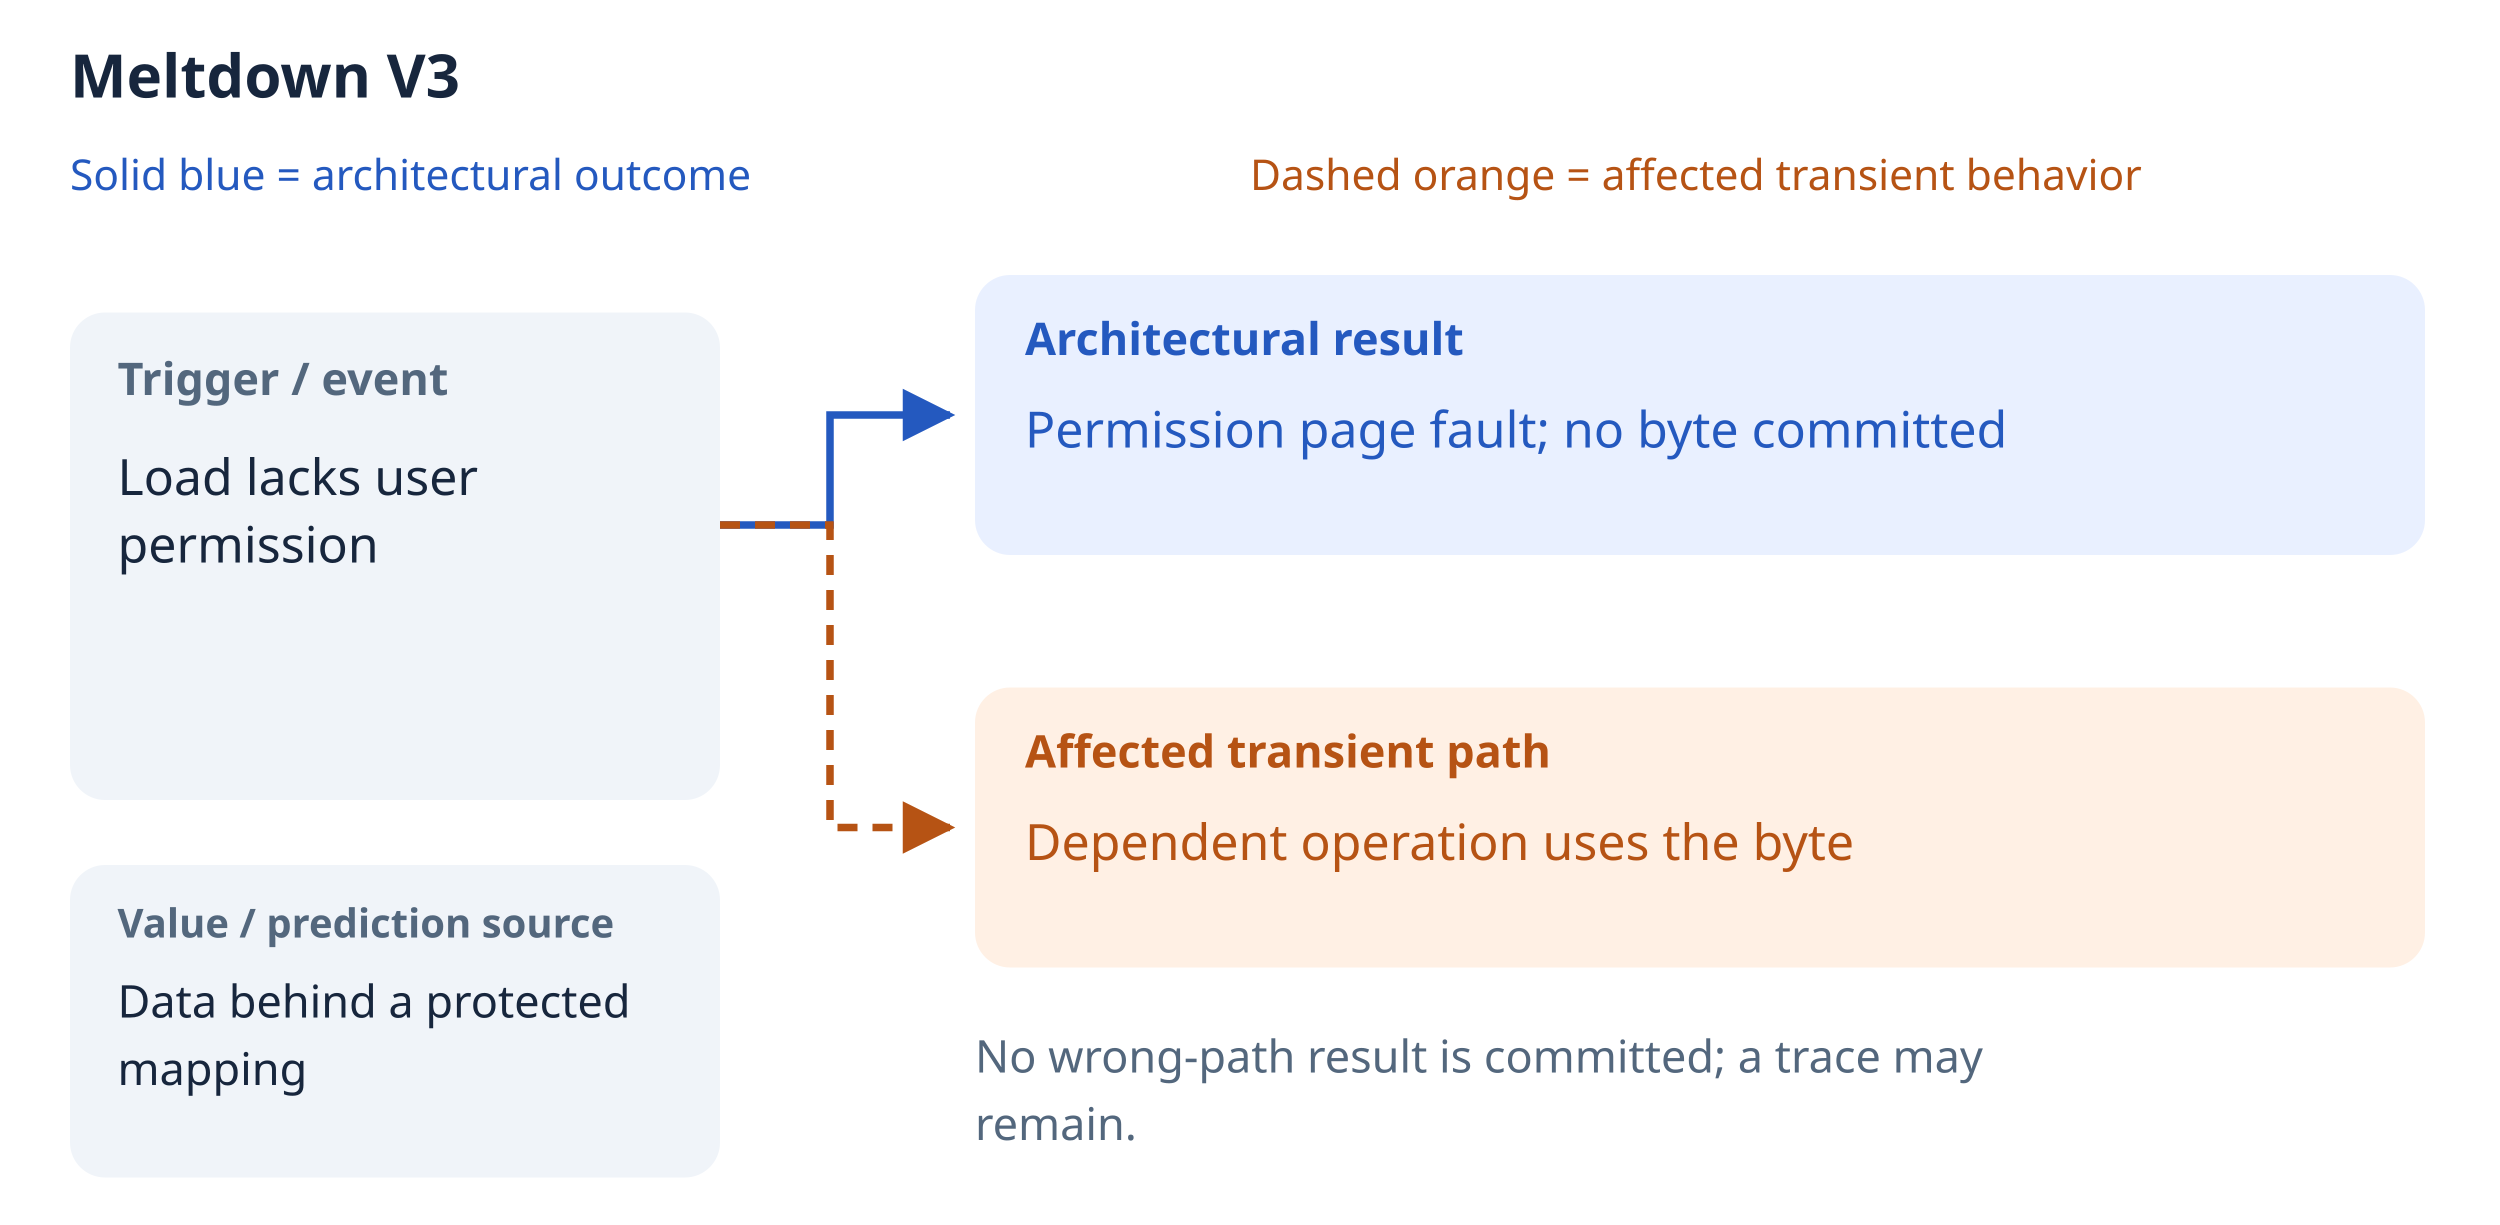
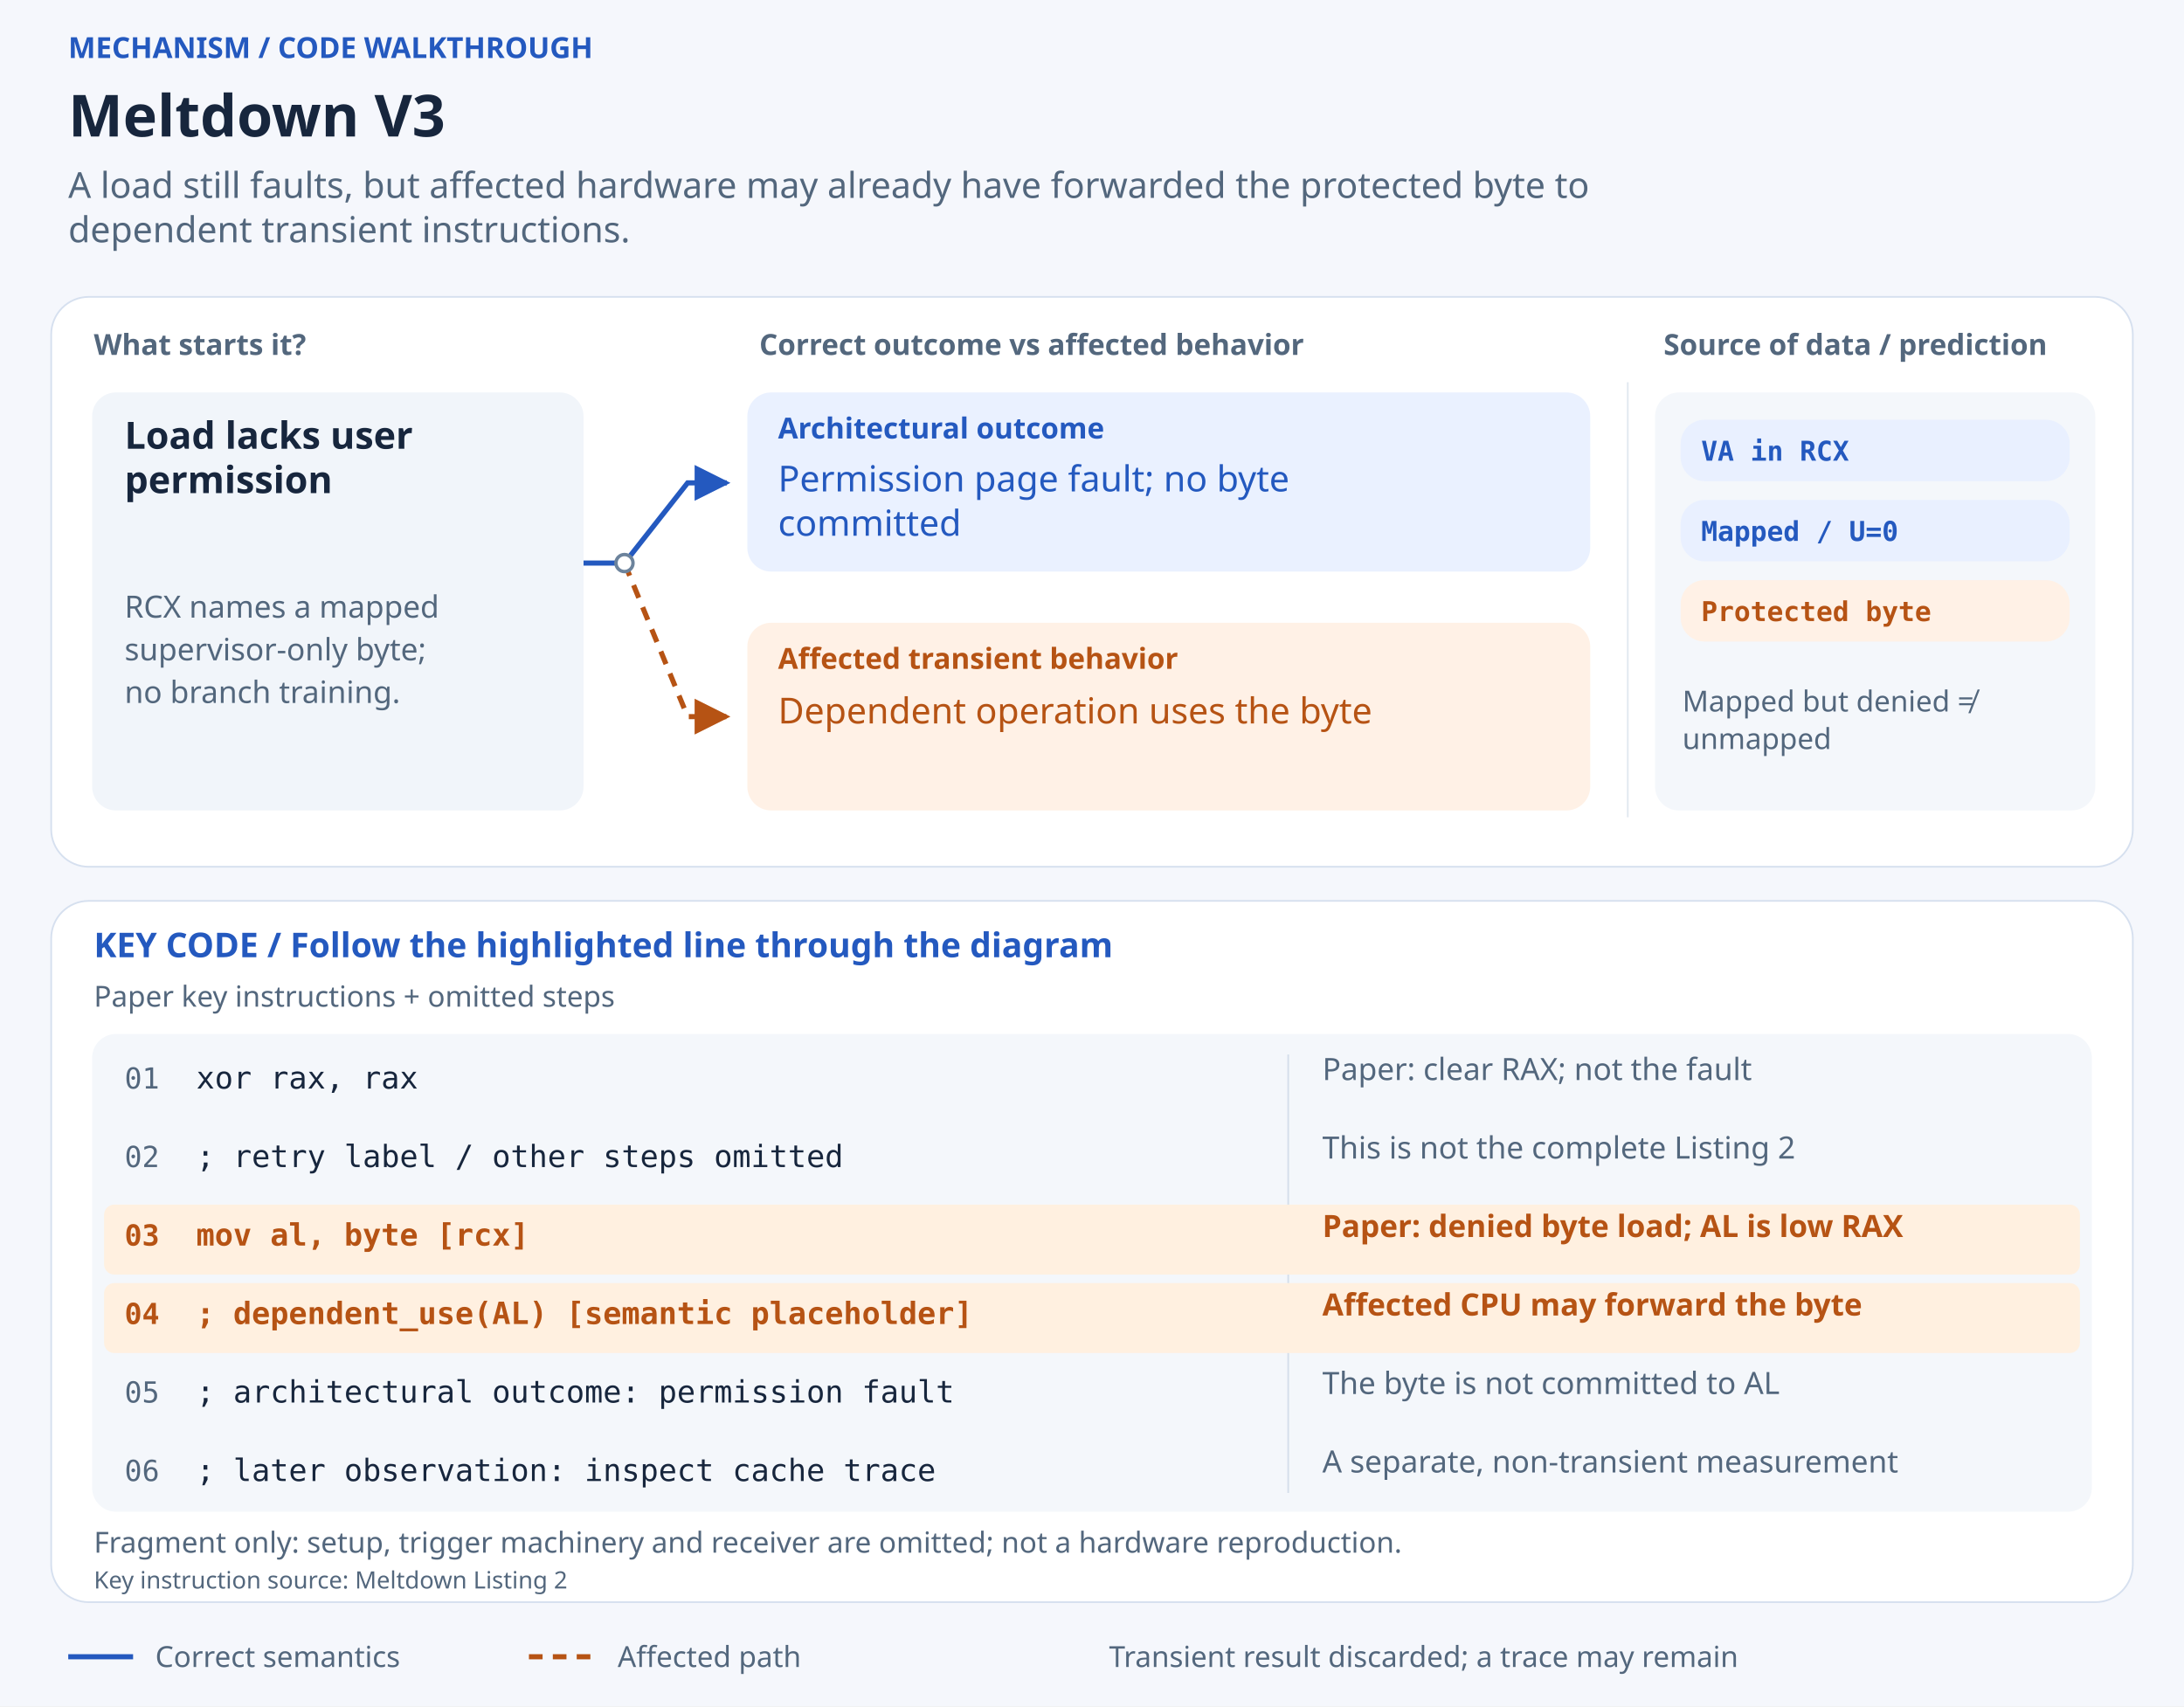
- <svg xmlns="http://www.w3.org/2000/svg" viewBox="0 0 1000 490" role="img" aria-labelledby="title desc">
+ <svg xmlns="http://www.w3.org/2000/svg" viewBox="0 0 1280 1000" role="img" aria-labelledby="title desc">
  <defs>
    <marker id="blue" viewBox="0 0 10 10" refX="9" refY="5" markerWidth="7" markerHeight="7" orient="auto">
      <path d="M0 0L10 5L0 10Z" fill="#2459bf" />
    </marker>
    <marker id="orange" viewBox="0 0 10 10" refX="9" refY="5" markerWidth="7" markerHeight="7" orient="auto">
      <path d="M0 0L10 5L0 10Z" fill="#b65314" />
    </marker>
  </defs>
-   <rect width="1000" height="490" fill="#fff" />
+   <rect width="1280" height="1000" fill="#f5f7fc" />
  <g font-family="system-ui, sans-serif">
-     <text x="28" y="39" font-size="24" fill="#17263d" font-weight="700">Meltdown V3</text>
-     <text x="28" y="76" font-size="17" fill="#2459bf">Solid blue = architectural outcome</text>
-     <text x="500" y="76" font-size="17" fill="#b65314">Dashed orange = affected transient behavior</text>
-     <rect x="28" y="125" width="260" height="195" rx="14" fill="#f0f4f9" />
-     <text x="47" y="158" font-size="18" fill="#53677d" font-weight="700">Trigger / event</text>
-     <text x="47" y="198" font-size="20" fill="#17263d">Load lacks user</text>
-     <text x="47" y="225" font-size="20" fill="#17263d">permission</text>
-     <rect x="390" y="110" width="580" height="112" rx="14" fill="#e9f0ff" />
-     <text x="410" y="142" font-size="18" fill="#2459bf" font-weight="700">Architectural result</text>
-     <text x="410" y="179" font-size="20" fill="#2459bf">Permission page fault; no byte committed</text>
-     <rect x="390" y="275" width="580" height="112" rx="14" fill="#fff0e4" />
-     <text x="410" y="307" font-size="18" fill="#b65314" font-weight="700">Affected transient path</text>
-     <text x="410" y="344" font-size="20" fill="#b65314">Dependent operation uses the byte</text>
-     <path d="M288 210H332V166H380" fill="none" stroke="#2459bf" stroke-width="3" marker-end="url(#blue)" />
-     <path d="M288 210H332V331H380" fill="none" stroke="#b65314" stroke-width="3" stroke-dasharray="8 6" marker-end="url(#orange)" />
-     <rect x="28" y="346" width="260" height="125" rx="14" fill="#f0f4f9" />
-     <text x="47" y="375" font-size="16" fill="#53677d" font-weight="700">Value / prediction source</text>
-     <text x="47" y="407" font-size="18" fill="#17263d">Data behind a protected</text>
-     <text x="47" y="434" font-size="18" fill="#17263d">mapping</text>
-     <text x="390" y="429" font-size="18" fill="#53677d">No wrong-path result is committed; a trace may</text>
-     <text x="390" y="456" font-size="18" fill="#53677d">remain.</text>
+     <text x="40" y="34" font-size="17" fill="#2459bf" font-weight="700">MECHANISM / CODE WALKTHROUGH</text>
+     <text x="40" y="80" font-size="34" fill="#17263d" font-weight="700">Meltdown V3</text>
+     <text x="40" y="116" font-size="21" fill="#53677d">A load still faults, but affected hardware may already have forwarded the protected byte to</text>
+     <text x="40" y="142" font-size="21" fill="#53677d">dependent transient instructions.</text>
+     <rect x="30" y="174" width="1220" height="334" rx="22" fill="#fff" stroke="#d6e0ef" />
+     <text x="55" y="208" font-size="17" fill="#53677d" font-weight="700">What starts it?</text>
+     <text x="445" y="208" font-size="17" fill="#53677d" font-weight="700">Correct outcome vs affected behavior</text>
+     <text x="975" y="208" font-size="17" fill="#53677d" font-weight="700">Source of data / prediction</text>
+     <rect x="54" y="230" width="288" height="245" rx="14" fill="#f1f5fa" stroke="none" />
+     <text x="73" y="263" font-size="22" fill="#17263d" font-weight="700">Load lacks user</text>
+     <text x="73" y="289" font-size="22" fill="#17263d" font-weight="700">permission</text>
+     <text x="73" y="362" font-size="18" fill="#53677d">RCX names a mapped</text>
+     <text x="73" y="387" font-size="18" fill="#53677d">supervisor-only byte;</text>
+     <text x="73" y="412" font-size="18" fill="#53677d">no branch training.</text>
+     <rect x="438" y="230" width="494" height="105" rx="14" fill="#eaf1ff" stroke="none" />
+     <text x="456" y="257" font-size="17" fill="#2459bf" font-weight="700">Architectural outcome</text>
+     <text x="456" y="288" font-size="21" fill="#2459bf">Permission page fault; no byte</text>
+     <text x="456" y="314" font-size="21" fill="#2459bf">committed</text>
+     <rect x="438" y="365" width="494" height="110" rx="14" fill="#fff1e6" stroke="none" />
+     <text x="456" y="392" font-size="17" fill="#b65314" font-weight="700">Affected transient behavior</text>
+     <text x="456" y="424" font-size="21" fill="#b65314">Dependent operation uses the byte</text>
+     <path d="M342 330H366L403 283H426" fill="none" stroke="#2459bf" stroke-width="3" marker-end="url(#blue)" />
+     <path d="M366 330L403 420H426" fill="none" stroke="#b65314" stroke-width="3" stroke-dasharray="8 6" marker-end="url(#orange)" />
+     <circle cx="366" cy="330" r="5" fill="white" stroke="#6c839c" stroke-width="2" />
+     <path d="M954 224V479" stroke="#e1e8f0" />
+     <rect x="970" y="230" width="258" height="245" rx="14" fill="#f4f7fb" stroke="none" />
+     <rect x="985" y="246" width="228" height="36" rx="14" fill="#e9f0ff" stroke="none" />
+     <text x="997" y="270" font-size="16" fill="#2459bf" font-weight="700" font-family="ui-monospace, SFMono-Regular, Consolas, monospace">VA in RCX</text>
+     <rect x="985" y="293" width="228" height="36" rx="14" fill="#e9f0ff" stroke="none" />
+     <text x="997" y="317" font-size="16" fill="#2459bf" font-weight="700" font-family="ui-monospace, SFMono-Regular, Consolas, monospace">Mapped / U=0</text>
+     <rect x="985" y="340" width="228" height="36" rx="14" fill="#fff1e6" stroke="none" />
+     <text x="997" y="364" font-size="16" fill="#b65314" font-weight="700" font-family="ui-monospace, SFMono-Regular, Consolas, monospace">Protected byte</text>
+     <text x="986" y="417" font-size="17" fill="#53677d">Mapped but denied ≠</text>
+     <text x="986" y="439" font-size="17" fill="#53677d">unmapped</text>
+     <rect x="30" y="528" width="1220" height="411" rx="22" fill="#fff" stroke="#d6e0ef" />
+     <text x="55" y="561" font-size="20" fill="#2459bf" font-weight="700">KEY CODE / Follow the highlighted line through the diagram</text>
+     <text x="55" y="590" font-size="17" fill="#53677d">Paper key instructions + omitted steps</text>
+     <rect x="54" y="606" width="1172" height="280" rx="14" fill="#f4f7fb" stroke="none" />
+     <path d="M755 618V875" stroke="#d5deeb" />
+     <text x="73" y="638" font-size="17" fill="#53677d" font-family="ui-monospace, SFMono-Regular, Consolas, monospace">01</text>
+     <text x="115" y="638" font-size="18" fill="#17263d" font-family="ui-monospace, SFMono-Regular, Consolas, monospace" class="code-line">xor rax, rax</text>
+     <text x="775" y="633" font-size="18" fill="#53677d">Paper: clear RAX; not the fault</text>
+     <text x="73" y="684" font-size="17" fill="#53677d" font-family="ui-monospace, SFMono-Regular, Consolas, monospace">02</text>
+     <text x="115" y="684" font-size="18" fill="#17263d" font-family="ui-monospace, SFMono-Regular, Consolas, monospace" class="code-line">; retry label / other steps omitted</text>
+     <text x="775" y="679" font-size="18" fill="#53677d">This is not the complete Listing 2</text>
+     <rect x="61" y="706" width="1158" height="41" rx="6" fill="#fff0e0" stroke="none" class="code-highlight" />
+     <text x="73" y="730" font-size="17" fill="#b65314" font-weight="700" font-family="ui-monospace, SFMono-Regular, Consolas, monospace">03</text>
+     <text x="115" y="730" font-size="18" fill="#b65314" font-weight="700" font-family="ui-monospace, SFMono-Regular, Consolas, monospace" class="code-line">mov al, byte [rcx]</text>
+     <text x="775" y="725" font-size="18" fill="#b65314" font-weight="700">Paper: denied byte load; AL is low RAX</text>
+     <rect x="61" y="752" width="1158" height="41" rx="6" fill="#fff0e0" stroke="none" class="code-highlight" />
+     <text x="73" y="776" font-size="17" fill="#b65314" font-weight="700" font-family="ui-monospace, SFMono-Regular, Consolas, monospace">04</text>
+     <text x="115" y="776" font-size="18" fill="#b65314" font-weight="700" font-family="ui-monospace, SFMono-Regular, Consolas, monospace" class="code-line">; dependent_use(AL)  [semantic placeholder]</text>
+     <text x="775" y="771" font-size="18" fill="#b65314" font-weight="700">Affected CPU may forward the byte</text>
+     <text x="73" y="822" font-size="17" fill="#53677d" font-family="ui-monospace, SFMono-Regular, Consolas, monospace">05</text>
+     <text x="115" y="822" font-size="18" fill="#17263d" font-family="ui-monospace, SFMono-Regular, Consolas, monospace" class="code-line">; architectural outcome: permission fault</text>
+     <text x="775" y="817" font-size="18" fill="#53677d">The byte is not committed to AL</text>
+     <text x="73" y="868" font-size="17" fill="#53677d" font-family="ui-monospace, SFMono-Regular, Consolas, monospace">06</text>
+     <text x="115" y="868" font-size="18" fill="#17263d" font-family="ui-monospace, SFMono-Regular, Consolas, monospace" class="code-line">; later observation: inspect cache trace</text>
+     <text x="775" y="863" font-size="18" fill="#53677d">A separate, non-transient measurement</text>
+     <text x="55" y="910" font-size="17" fill="#53677d">Fragment only: setup, trigger machinery and receiver are omitted; not a hardware reproduction.</text>
+     <text x="55" y="931" font-size="14" fill="#53677d">Key instruction source: Meltdown Listing 2</text>
+     <path d="M40 971H78" stroke="#2459bf" stroke-width="3" />
+     <text x="91" y="977" font-size="17" fill="#53677d">Correct semantics</text>
+     <path d="M310 971H348" stroke="#b65314" stroke-width="3" stroke-dasharray="8 6" />
+     <text x="362" y="977" font-size="17" fill="#53677d">Affected path</text>
+     <text x="650" y="977" font-size="17" fill="#53677d">Transient result discarded; a trace may remain</text>
  </g>
</svg>
